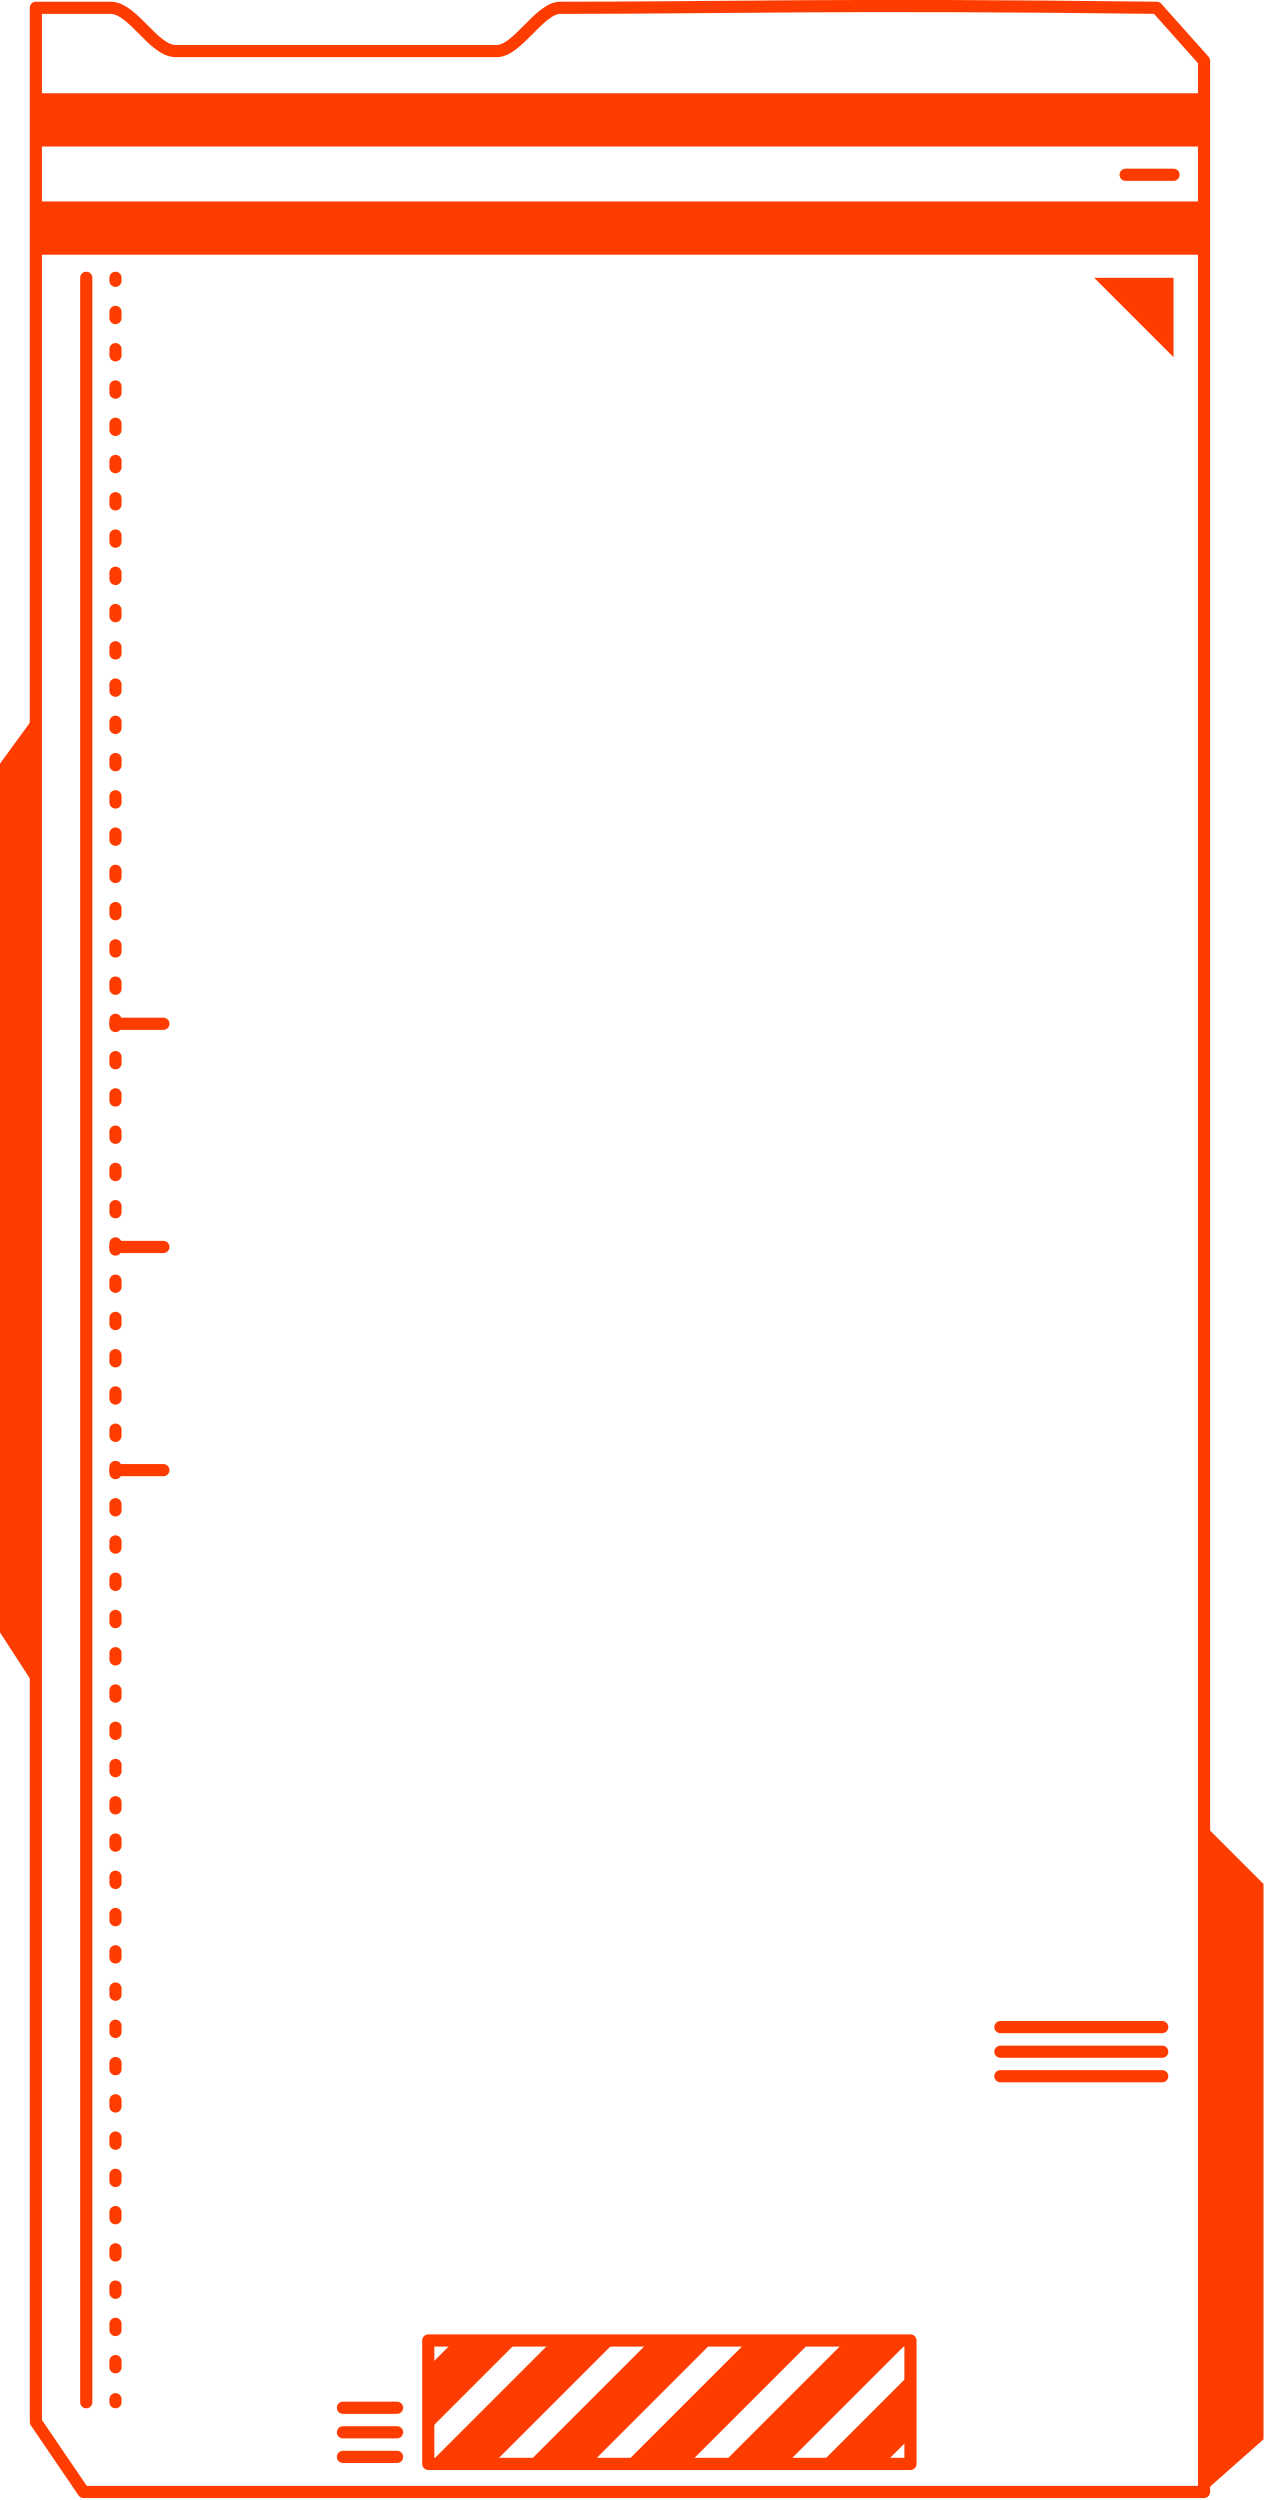
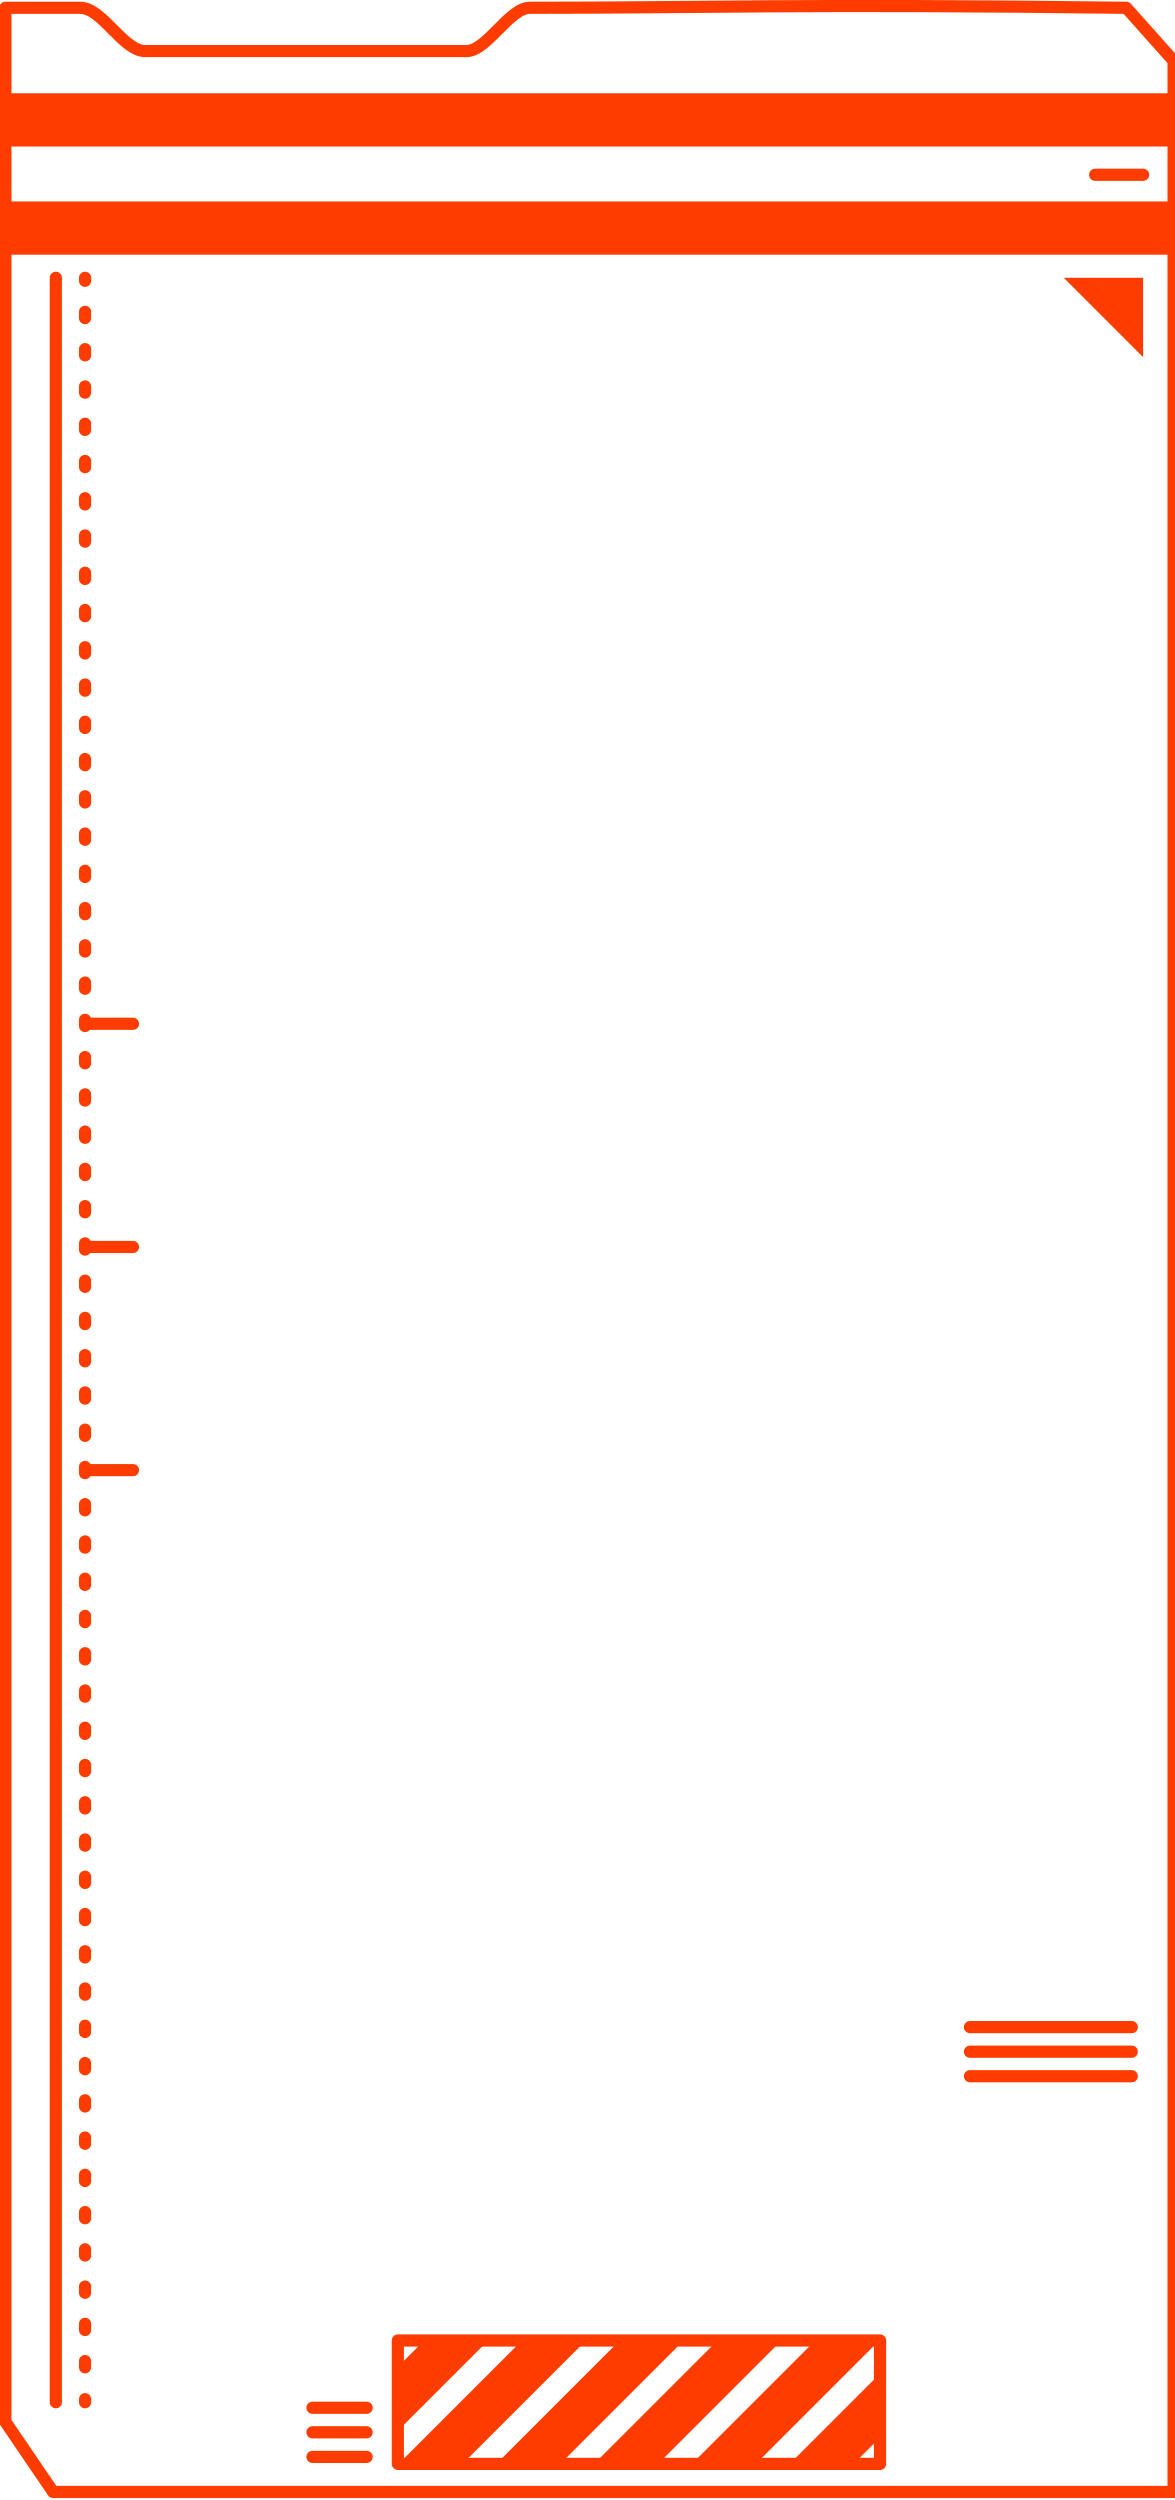
- <svg xmlns="http://www.w3.org/2000/svg" id="Layer_2" viewBox="0 0 207.55 410.66">
+ <svg xmlns="http://www.w3.org/2000/svg" id="Layer_2" viewBox="5 0 193 410.66" preserveAspectRatio="none">
  <defs>
    <clipPath id="clippath">
      <rect x="70.35" y="384.46" width="79.21" height="20.27" style="fill:none; stroke:#ff3c00; stroke-linecap:round; stroke-linejoin:round; stroke-width:2px;" />
    </clipPath>
  </defs>
  <g id="Layer_1-2">
    <path d="M13.73,409.34h184.05c0-133.12,0-266.23,0-399.35l-7.77-8.71c-52.81-.65-70.27,0-97.98,0-3.37,0-7.05,7.11-10.42,7.11-17.58,0-35.15,0-52.73,0-3.68,0-7.04-7.11-10.72-7.11-4.09,0-8.18,0-12.27,0v396.55l7.83,11.5Z" style="fill:none; stroke:#ff3c00; stroke-linecap:round; stroke-linejoin:round; stroke-width:2px;" />
    <polygon points="5.89 117.36 0 125.44 0 268.15 5.89 277.23 5.89 117.36" style="fill:#ff3c00;" />
    <polygon points="197.78 409.34 207.55 400.69 207.55 309.48 198.5 300.43 197.78 409.34" style="fill:#ff3c00;" />
    <rect x="5.89" y="15.32" width="191.88" height="8.75" style="fill:#ff3c00;" />
    <rect x="5.89" y="33.09" width="191.88" height="8.75" style="fill:#ff3c00;" />
    <line x1="14.17" y1="45.63" x2="14.17" y2="394.6" style="fill:none; stroke:#ff3c00; stroke-linecap:round; stroke-linejoin:round; stroke-width:2px;" />
    <line x1="18.97" y1="45.63" x2="18.97" y2="46.13" style="fill:none; stroke:#ff3c00; stroke-linecap:round; stroke-linejoin:round; stroke-width:2px;" />
    <line x1="18.97" y1="51.23" x2="18.97" y2="60.93" style="fill:none; stroke:#ff3c00; stroke-dasharray:1.02 5.1 1.02 5.1; stroke-linecap:round; stroke-linejoin:round; stroke-width:2px;" />
    <line x1="18.97" y1="63.48" x2="18.97" y2="391.55" style="fill:none; stroke:#ff3c00; stroke-dasharray:1.02 5.1 1.02 5.1 1.02 5.1; stroke-linecap:round; stroke-linejoin:round; stroke-width:2px;" />
    <line x1="18.97" y1="394.1" x2="18.97" y2="394.6" style="fill:none; stroke:#ff3c00; stroke-linecap:round; stroke-linejoin:round; stroke-width:2px;" />
    <line x1="18.97" y1="204.83" x2="26.84" y2="204.83" style="fill:none; stroke:#ff3c00; stroke-linecap:round; stroke-linejoin:round; stroke-width:2px;" />
    <line x1="18.97" y1="241.49" x2="26.84" y2="241.49" style="fill:none; stroke:#ff3c00; stroke-linecap:round; stroke-linejoin:round; stroke-width:2px;" />
    <line x1="18.97" y1="168.17" x2="26.84" y2="168.17" style="fill:none; stroke:#ff3c00; stroke-linecap:round; stroke-linejoin:round; stroke-width:2px;" />
    <line x1="164.33" y1="341.05" x2="190.91" y2="341.05" style="fill:none; stroke:#ff3c00; stroke-linecap:round; stroke-linejoin:round; stroke-width:2px;" />
    <line x1="164.33" y1="337.02" x2="190.91" y2="337.02" style="fill:none; stroke:#ff3c00; stroke-linecap:round; stroke-linejoin:round; stroke-width:2px;" />
    <line x1="164.33" y1="332.98" x2="190.91" y2="332.98" style="fill:none; stroke:#ff3c00; stroke-linecap:round; stroke-linejoin:round; stroke-width:2px;" />
    <line x1="184.9" y1="28.71" x2="192.77" y2="28.71" style="fill:none; stroke:#ff3c00; stroke-linecap:round; stroke-linejoin:round; stroke-width:2px;" />
    <line x1="56.33" y1="403.58" x2="65.22" y2="403.58" style="fill:none; stroke:#ff3c00; stroke-linecap:round; stroke-linejoin:round; stroke-width:2px;" />
    <line x1="56.33" y1="399.54" x2="65.22" y2="399.54" style="fill:none; stroke:#ff3c00; stroke-linecap:round; stroke-linejoin:round; stroke-width:2px;" />
    <line x1="56.33" y1="395.51" x2="65.22" y2="395.51" style="fill:none; stroke:#ff3c00; stroke-linecap:round; stroke-linejoin:round; stroke-width:2px;" />
    <polygon points="179.73 45.63 192.77 45.63 192.77 58.67 179.73 45.63" style="fill:#ff3c00;" />
    <g style="clip-path:url(#clippath);">
      <rect x="131.11" y="390.88" width="37.99" height="7.43" transform="translate(-235.06 221.72) rotate(-45)" style="fill:#ff3c00;" />
      <rect x="115.05" y="390.88" width="37.99" height="7.43" transform="translate(-239.77 210.36) rotate(-45)" style="fill:#ff3c00;" />
      <rect x="98.98" y="390.88" width="37.99" height="7.43" transform="translate(-244.47 199) rotate(-45)" style="fill:#ff3c00;" />
      <rect x="82.92" y="390.88" width="37.99" height="7.43" transform="translate(-249.17 187.64) rotate(-45)" style="fill:#ff3c00;" />
      <rect x="66.86" y="390.88" width="37.99" height="7.43" transform="translate(-253.88 176.29) rotate(-45)" style="fill:#ff3c00;" />
      <rect x="50.8" y="390.88" width="37.99" height="7.43" transform="translate(-258.58 164.93) rotate(-45)" style="fill:#ff3c00;" />
    </g>
    <rect x="70.35" y="384.46" width="79.21" height="20.27" style="fill:none; stroke:#ff3c00; stroke-linecap:round; stroke-linejoin:round; stroke-width:2px;" />
  </g>
</svg>
